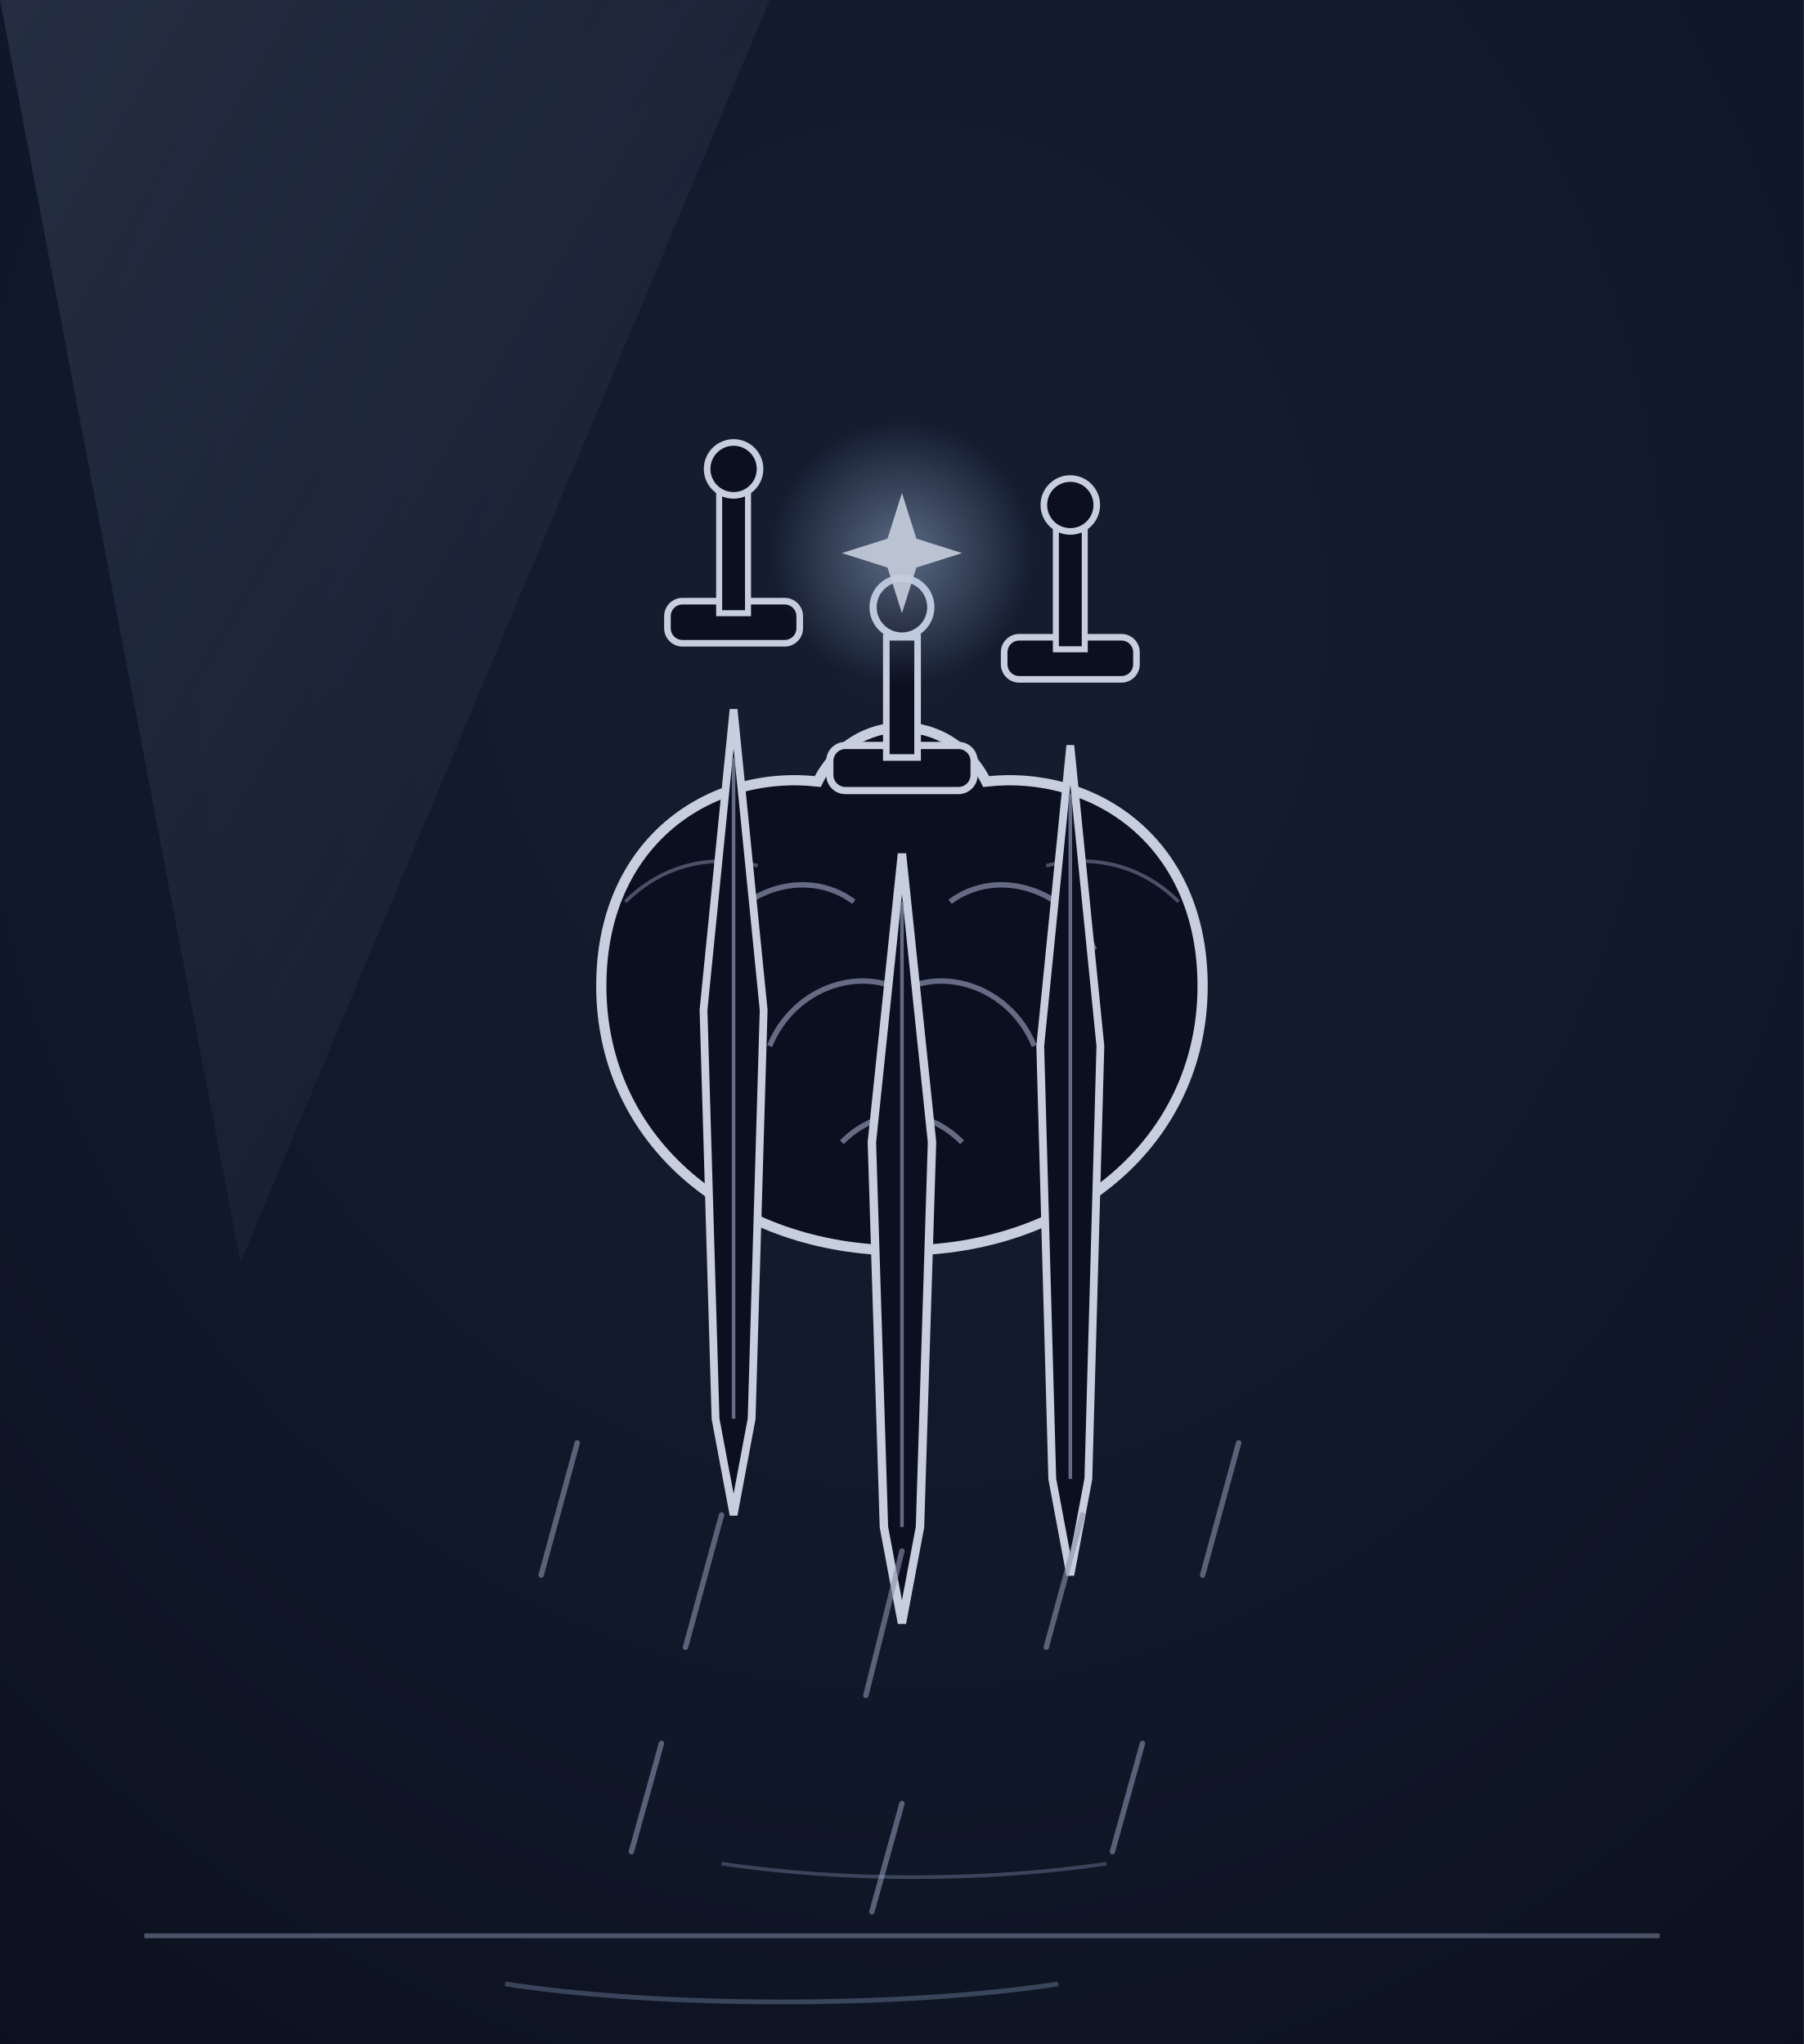
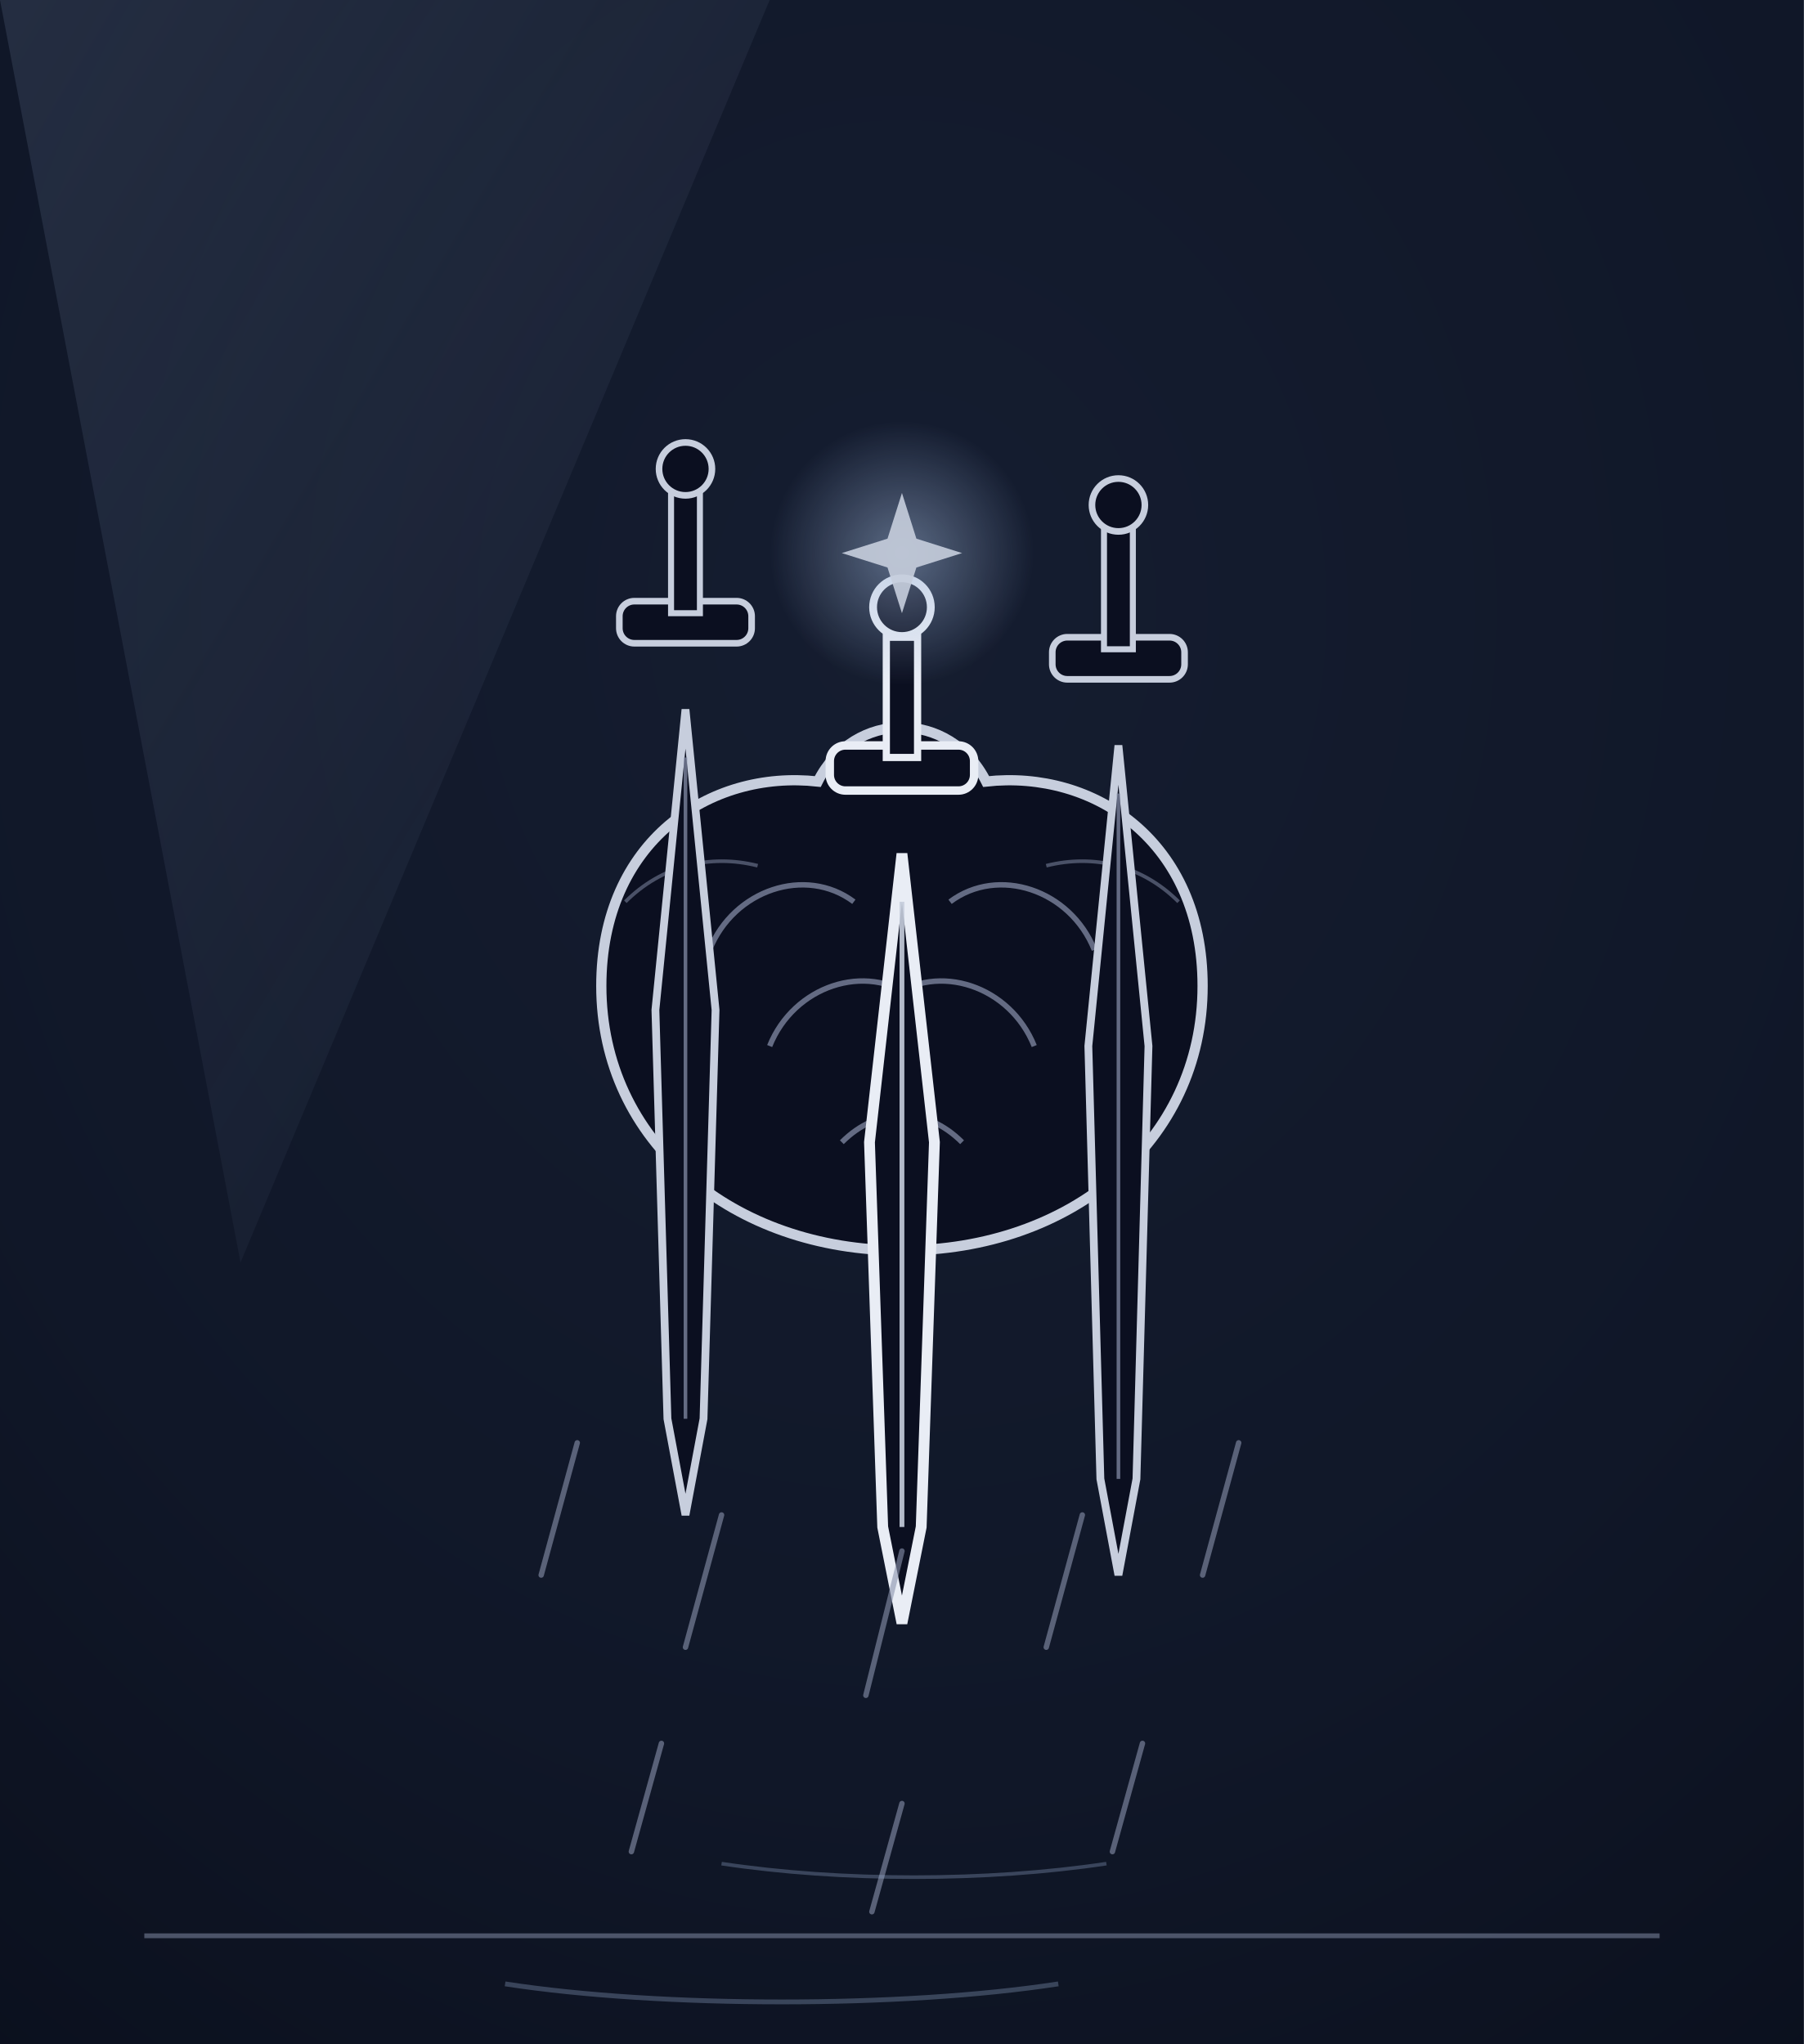
<svg xmlns="http://www.w3.org/2000/svg" viewBox="0 0 300 340" role="img" aria-label="宝剑三：三刃穿云，雨落星现">
  <defs>
    <radialGradient id="swd-ground" cx="50%" cy="30%" r="92%">
      <stop offset="0" stop-color="#151d30" />
      <stop offset="0.62" stop-color="#101728" />
      <stop offset="1" stop-color="#0a0f1c" />
    </radialGradient>
    <radialGradient id="swd-star" cx="50%" cy="50%" r="50%">
      <stop offset="0" stop-color="#9fb6d9" stop-opacity="0.5" />
      <stop offset="1" stop-color="#9fb6d9" stop-opacity="0" />
    </radialGradient>
    <linearGradient id="swd-beam" x1="0" y1="0" x2="1" y2="1">
      <stop offset="0" stop-color="#9fb6d9" stop-opacity="0.14" />
      <stop offset="1" stop-color="#9fb6d9" stop-opacity="0" />
    </linearGradient>
  </defs>
  <rect width="300" height="340" fill="url(#swd-ground)" />
  <path d="M 0 0 L 128 0 L 40 210 Z" fill="url(#swd-beam)" />
  <g>
    <path d="M 150 208              C 122 208, 100 190, 100 164              C 100 140, 118 128, 136 130              C 142 118, 158 118, 164 130              C 182 128, 200 140, 200 164              C 200 190, 178 208, 150 208 Z" fill="#0b0f20" stroke="#c7cedd" stroke-width="1.7" />
    <g fill="none" stroke="#8a93ad" stroke-width="0.9" opacity="0.7">
      <path d="M 118 158 C 122 148, 134 144, 142 150" />
      <path d="M 128 174 C 132 164, 144 160, 152 166" />
      <path d="M 182 158 C 178 148, 166 144, 158 150" />
      <path d="M 172 174 C 168 164, 156 160, 148 166" />
      <path d="M 140 190 C 146 184, 154 184, 160 190" />
    </g>
    <g stroke="#8a93ad" stroke-width="0.6" opacity="0.5" fill="none">
      <path d="M 104 150 C 110 144, 118 142, 126 144" />
      <path d="M 196 150 C 190 144, 182 142, 174 144" />
    </g>
  </g>
  <g>
-     <g transform="translate(122 0)">
+     <g transform="translate(114 0)">
      <path d="M 0 118 L 5 168 L 3 236 L 0 252 L -3 236 L -5 168 Z" fill="#0b0f20" stroke="#c7cedd" stroke-width="1.3" />
      <path d="M 0 126 L 0 236" stroke="#8a93ad" stroke-width="0.6" opacity="0.7" />
      <rect x="-11" y="100" width="22" height="7" rx="2.5" fill="#0b0f20" stroke="#c7cedd" stroke-width="1.1" />
      <rect x="-2.4" y="82" width="4.8" height="20" fill="#0b0f20" stroke="#c7cedd" stroke-width="1" />
      <circle cx="0" cy="78" r="4.4" fill="#0b0f20" stroke="#c7cedd" stroke-width="1.1" />
    </g>
-     <g transform="translate(178 6)">
+     <g transform="translate(186 6)">
      <path d="M 0 118 L 5 168 L 3 240 L 0 256 L -3 240 L -5 168 Z" fill="#0b0f20" stroke="#c7cedd" stroke-width="1.3" />
      <path d="M 0 126 L 0 240" stroke="#8a93ad" stroke-width="0.6" opacity="0.7" />
      <rect x="-11" y="100" width="22" height="7" rx="2.5" fill="#0b0f20" stroke="#c7cedd" stroke-width="1.1" />
      <rect x="-2.4" y="82" width="4.8" height="20" fill="#0b0f20" stroke="#c7cedd" stroke-width="1" />
      <circle cx="0" cy="78" r="4.4" fill="#0b0f20" stroke="#c7cedd" stroke-width="1.1" />
    </g>
    <g transform="translate(150 30)">
-       <path d="M 0 112 L 5 160 L 3 224 L 0 240 L -3 224 L -5 160 Z" fill="#0b0f20" stroke="#c7cedd" stroke-width="1.4" />
-       <path d="M 0 120 L 0 224" stroke="#8a93ad" stroke-width="0.6" opacity="0.7" />
-       <rect x="-12" y="94" width="24" height="7.5" rx="2.6" fill="#0b0f20" stroke="#c7cedd" stroke-width="1.2" />
-       <rect x="-2.6" y="76" width="5.2" height="20" fill="#0b0f20" stroke="#c7cedd" stroke-width="1.1" />
-       <circle cx="0" cy="71" r="4.8" fill="#0b0f20" stroke="#c7cedd" stroke-width="1.2" />
+       <path d="M 0 112 L 5.4 160 L 3.2 224 L 0 240 L -3.2 224 L -5.4 160 Z" fill="#0b0f20" stroke="#e9edf5" stroke-width="1.8" />
+       <path d="M 0 120 L 0 224" stroke="#c7cedd" stroke-width="0.8" opacity="0.9" />
+       <rect x="-12" y="94" width="24" height="7.5" rx="2.6" fill="#0b0f20" stroke="#e9edf5" stroke-width="1.4" />
+       <rect x="-2.6" y="76" width="5.2" height="20" fill="#0b0f20" stroke="#e9edf5" stroke-width="1.2" />
+       <circle cx="0" cy="71" r="4.8" fill="#0b0f20" stroke="#e9edf5" stroke-width="1.3" />
    </g>
  </g>
  <g transform="translate(150 92)">
    <circle r="22" fill="url(#swd-star)" />
    <path d="M 0 -10 L 2.4 -2.4 L 10 0 L 2.4 2.4 L 0 10 L -2.4 2.4 L -10 0 L -2.4 -2.4 Z" fill="#c7cedd" opacity="0.9" />
  </g>
  <g stroke="#8a93ad" stroke-width="0.9" opacity="0.6" stroke-linecap="round">
    <line x1="96" y1="240" x2="90" y2="262" />
    <line x1="120" y1="252" x2="114" y2="274" />
    <line x1="150" y1="258" x2="144" y2="282" />
    <line x1="180" y1="252" x2="174" y2="274" />
    <line x1="206" y1="240" x2="200" y2="262" />
    <line x1="110" y1="290" x2="105" y2="308" />
    <line x1="150" y1="300" x2="145" y2="318" />
    <line x1="190" y1="290" x2="185" y2="308" />
  </g>
  <path d="M 24 322 L 276 322" stroke="#8a93ad" stroke-width="0.8" opacity="0.5" />
  <g stroke="#9fb6d9" opacity="0.3" fill="none">
    <path d="M 84 330 C 110 334, 150 334, 176 330" stroke-width="0.8" />
    <path d="M 120 310 C 140 313, 164 313, 184 310" stroke-width="0.6" />
  </g>
</svg>
